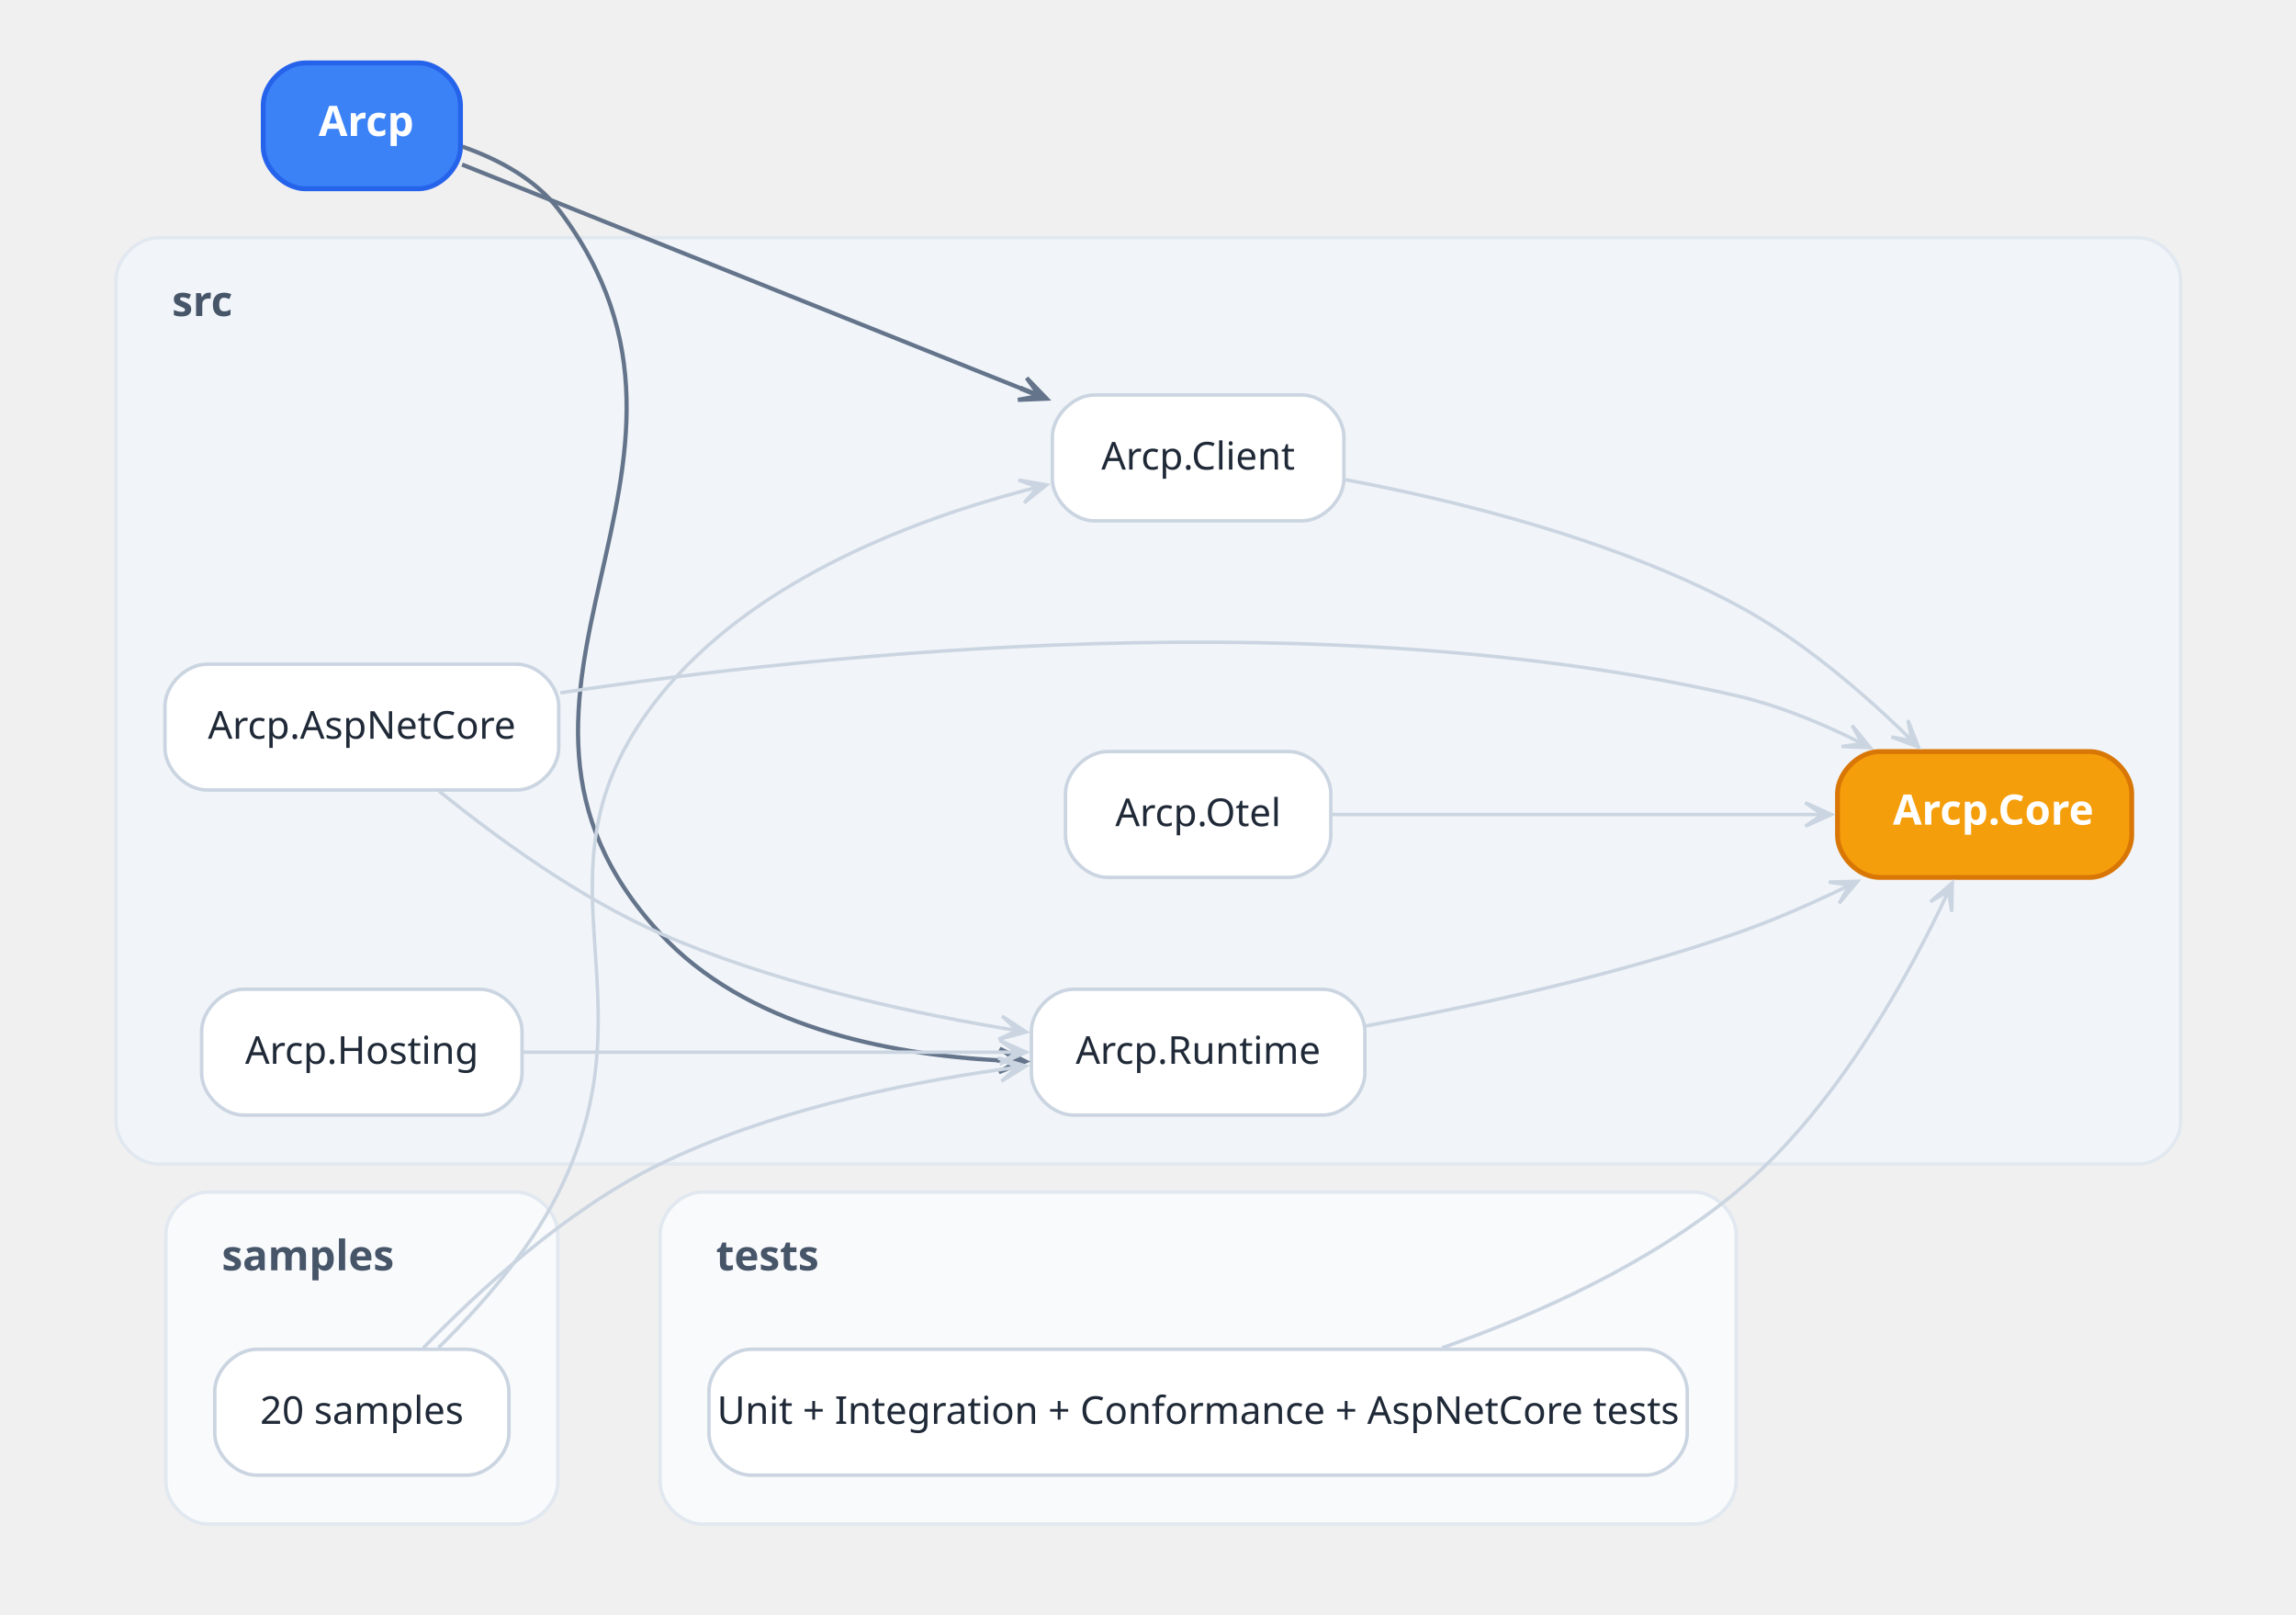
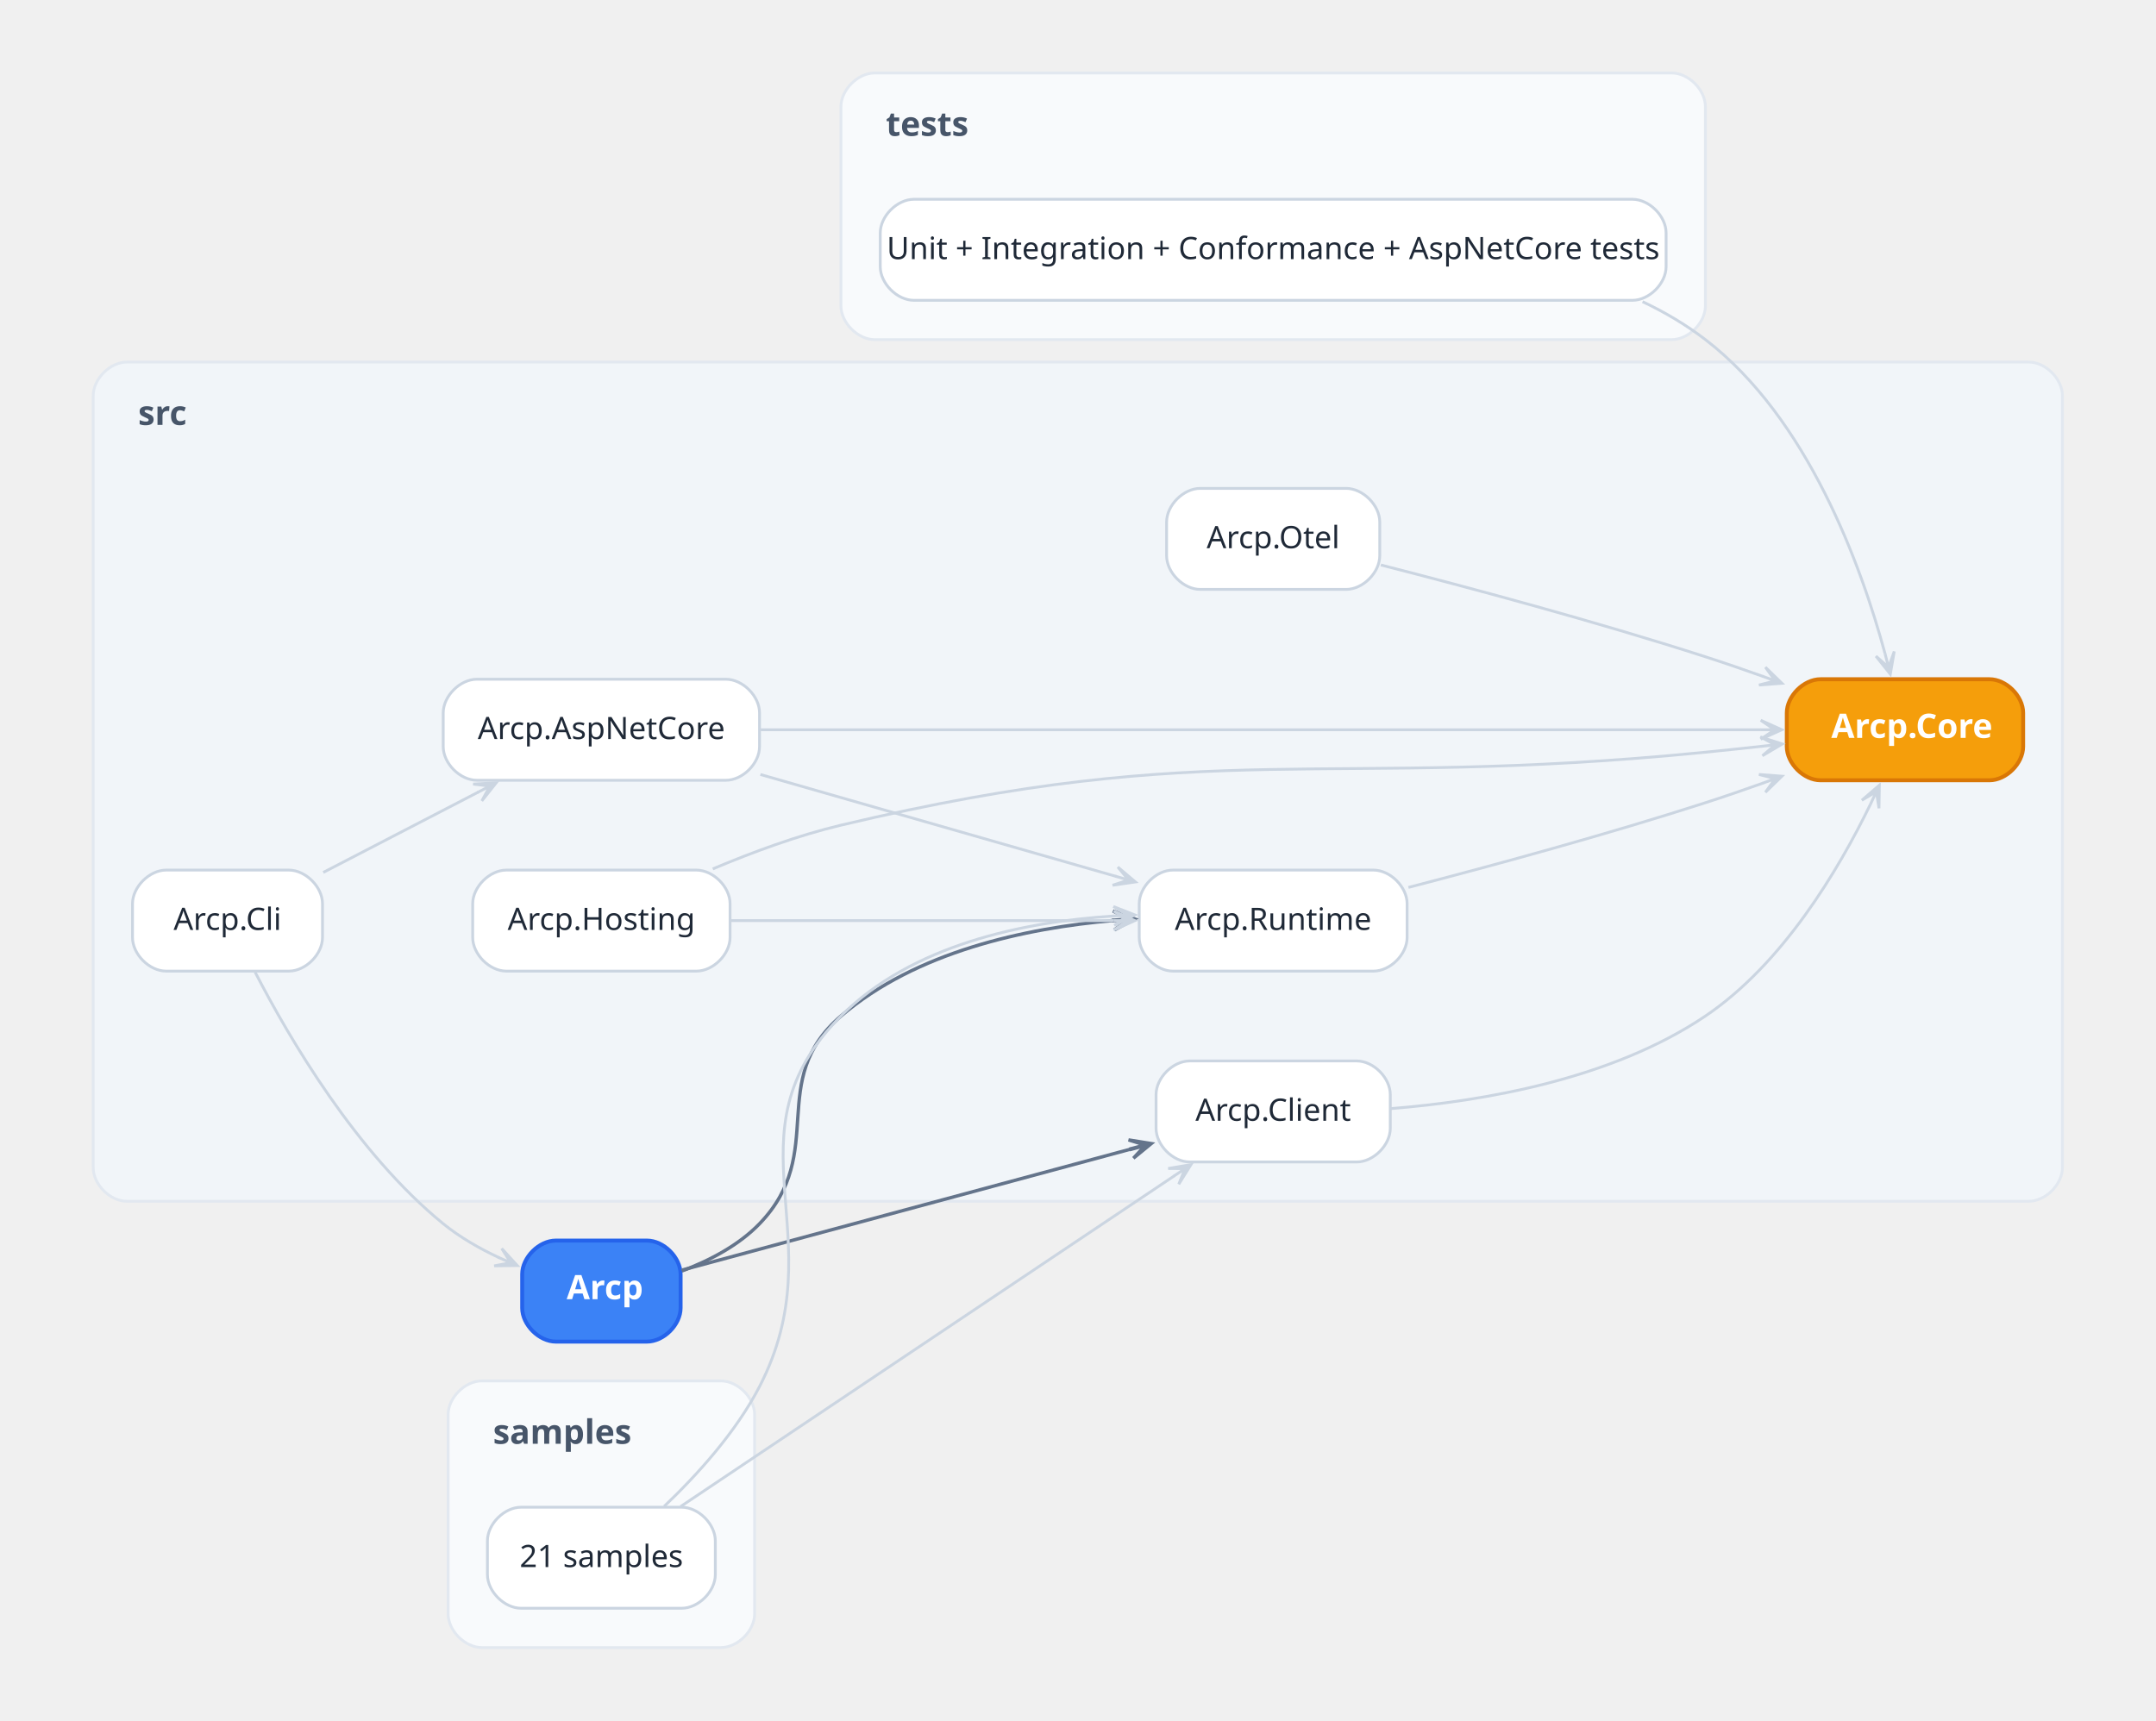
- <svg xmlns="http://www.w3.org/2000/svg" width="657pt" height="462pt" viewBox="0.00 0.00 657.00 462.00">
-   <g id="graph0" class="graph" transform="scale(1 1) rotate(0) translate(25.2 444)">
+ <svg xmlns="http://www.w3.org/2000/svg" width="768pt" height="613pt" viewBox="0.00 0.00 768.00 613.00">
+   <g id="graph0" class="graph" transform="scale(1 1) rotate(0) translate(25.2 595)">
    <g id="clust1" class="cluster">
-       <path fill="#f1f5f9" stroke="#e2e8f0" d="M20,-111C20,-111 586.79,-111 586.79,-111 592.79,-111 598.79,-117 598.79,-123 598.79,-123 598.79,-364 598.79,-364 598.79,-370 592.79,-376 586.79,-376 586.79,-376 20,-376 20,-376 14,-376 8,-370 8,-364 8,-364 8,-123 8,-123 8,-117 14,-111 20,-111" />
-       <text xml:space="preserve" text-anchor="start" x="24" y="-353.6" font-family="TT Commons Pro Trial" font-weight="bold" font-size="12.00" fill="#475569">src</text>
+       <path fill="#f1f5f9" stroke="#e2e8f0" d="M20,-167C20,-167 697.47,-167 697.47,-167 703.47,-167 709.47,-173 709.47,-179 709.47,-179 709.47,-454 709.47,-454 709.47,-460 703.47,-466 697.47,-466 697.47,-466 20,-466 20,-466 14,-466 8,-460 8,-454 8,-454 8,-179 8,-179 8,-173 14,-167 20,-167" />
+       <text xml:space="preserve" text-anchor="start" x="24" y="-443.6" font-family="TT Commons Pro Trial" font-weight="bold" font-size="12.00" fill="#475569">src</text>
    </g>
    <g id="clust2" class="cluster">
-       <path fill="#f8fafc" stroke="#e2e8f0" d="M34.25,-8C34.25,-8 122.43,-8 122.43,-8 128.43,-8 134.43,-14 134.43,-20 134.43,-20 134.43,-91 134.43,-91 134.43,-97 128.43,-103 122.43,-103 122.43,-103 34.25,-103 34.25,-103 28.25,-103 22.25,-97 22.25,-91 22.25,-91 22.25,-20 22.25,-20 22.25,-14 28.25,-8 34.25,-8" />
-       <text xml:space="preserve" text-anchor="start" x="38.25" y="-80.6" font-family="TT Commons Pro Trial" font-weight="bold" font-size="12.00" fill="#475569">samples</text>
+       <path fill="#f8fafc" stroke="#e2e8f0" d="M146.43,-8C146.43,-8 231.61,-8 231.61,-8 237.61,-8 243.61,-14 243.61,-20 243.61,-20 243.61,-91 243.61,-91 243.61,-97 237.61,-103 231.61,-103 231.61,-103 146.43,-103 146.43,-103 140.43,-103 134.43,-97 134.43,-91 134.43,-91 134.43,-20 134.43,-20 134.43,-14 140.43,-8 146.43,-8" />
+       <text xml:space="preserve" text-anchor="start" x="150.43" y="-80.6" font-family="TT Commons Pro Trial" font-weight="bold" font-size="12.00" fill="#475569">samples</text>
    </g>
    <g id="clust3" class="cluster">
-       <path fill="#f8fafc" stroke="#e2e8f0" d="M175.68,-8C175.68,-8 459.61,-8 459.61,-8 465.61,-8 471.61,-14 471.61,-20 471.61,-20 471.61,-91 471.61,-91 471.61,-97 465.61,-103 459.61,-103 459.61,-103 175.68,-103 175.68,-103 169.68,-103 163.68,-97 163.68,-91 163.68,-91 163.68,-20 163.68,-20 163.68,-14 169.68,-8 175.68,-8" />
-       <text xml:space="preserve" text-anchor="start" x="179.68" y="-80.6" font-family="TT Commons Pro Trial" font-weight="bold" font-size="12.00" fill="#475569">tests</text>
+       <path fill="#f8fafc" stroke="#e2e8f0" d="M286.36,-474C286.36,-474 570.29,-474 570.29,-474 576.29,-474 582.29,-480 582.29,-486 582.29,-486 582.29,-557 582.29,-557 582.29,-563 576.29,-569 570.29,-569 570.29,-569 286.36,-569 286.36,-569 280.36,-569 274.36,-563 274.36,-557 274.36,-557 274.36,-486 274.36,-486 274.36,-480 280.36,-474 286.36,-474" />
+       <text xml:space="preserve" text-anchor="start" x="290.36" y="-546.6" font-family="TT Commons Pro Trial" font-weight="bold" font-size="12.00" fill="#475569">tests</text>
    </g>
    <g id="node1" class="node">
-       <path fill="#3b82f6" stroke="#2563eb" stroke-width="1.4" d="M94.56,-426C94.56,-426 62.13,-426 62.13,-426 56.13,-426 50.13,-420 50.13,-414 50.13,-414 50.13,-402 50.13,-402 50.13,-396 56.13,-390 62.13,-390 62.13,-390 94.56,-390 94.56,-390 100.56,-390 106.56,-396 106.56,-402 106.56,-402 106.56,-414 106.56,-414 106.56,-420 100.56,-426 94.56,-426" />
-       <text xml:space="preserve" text-anchor="start" x="65.97" y="-405.1" font-family="TT Commons Pro Trial" font-weight="bold" font-size="12.00" fill="white">Arcp</text>
+       <path fill="#3b82f6" stroke="#2563eb" stroke-width="1.4" d="M205.24,-153C205.24,-153 172.81,-153 172.81,-153 166.81,-153 160.81,-147 160.81,-141 160.81,-141 160.81,-129 160.81,-129 160.81,-123 166.81,-117 172.81,-117 172.81,-117 205.24,-117 205.24,-117 211.24,-117 217.24,-123 217.24,-129 217.24,-129 217.24,-141 217.24,-141 217.24,-147 211.24,-153 205.24,-153" />
+       <text xml:space="preserve" text-anchor="start" x="176.65" y="-132.1" font-family="TT Commons Pro Trial" font-weight="bold" font-size="12.00" fill="white">Arcp</text>
    </g>
    <g id="node3" class="node">
-       <path fill="white" stroke="#cbd5e1" d="M347.36,-331C347.36,-331 287.93,-331 287.93,-331 281.93,-331 275.93,-325 275.93,-319 275.93,-319 275.93,-307 275.93,-307 275.93,-301 281.93,-295 287.93,-295 287.93,-295 347.36,-295 347.36,-295 353.36,-295 359.36,-301 359.36,-307 359.36,-307 359.36,-319 359.36,-319 359.36,-325 353.36,-331 347.36,-331" />
-       <text xml:space="preserve" text-anchor="middle" x="317.65" y="-309.68" font-family="TT Commons Pro Trial" font-size="11.00" fill="#1f2937">Arcp.Client</text>
+       <path fill="white" stroke="#cbd5e1" d="M458.04,-217C458.04,-217 398.61,-217 398.61,-217 392.61,-217 386.61,-211 386.61,-205 386.61,-205 386.61,-193 386.61,-193 386.61,-187 392.61,-181 398.61,-181 398.61,-181 458.04,-181 458.04,-181 464.04,-181 470.04,-187 470.04,-193 470.04,-193 470.04,-205 470.04,-205 470.04,-211 464.04,-217 458.04,-217" />
+       <text xml:space="preserve" text-anchor="middle" x="428.33" y="-195.68" font-family="TT Commons Pro Trial" font-size="11.00" fill="#1f2937">Arcp.Client</text>
    </g>
    <g id="edge1" class="edge">
-       <path fill="none" stroke="#64748b" stroke-width="1.2" d="M107.03,-396.92C146.32,-381.19 218.89,-352.14 267.46,-332.69" />
-       <polygon fill="#64748b" stroke="#64748b" stroke-width="1.2" points="274.29,-329.96 268.58,-335.88 272.2,-330.9 267.36,-332.84 267.32,-332.74 267.29,-332.65 272.13,-330.71 266.07,-329.61 274.29,-329.96" />
+       <path fill="none" stroke="#64748b" stroke-width="1.2" d="M217.71,-142.47C256.92,-153.04 329.27,-172.55 377.84,-185.66" />
+       <polygon fill="#64748b" stroke="#64748b" stroke-width="1.2" points="384.91,-187.56 376.79,-188.87 382.68,-187.06 377.64,-185.71 377.67,-185.61 377.7,-185.51 382.73,-186.87 378.55,-182.35 384.91,-187.56" />
    </g>
    <g id="node4" class="node">
-       <path fill="white" stroke="#cbd5e1" d="M353.36,-161C353.36,-161 281.93,-161 281.93,-161 275.93,-161 269.93,-155 269.93,-149 269.93,-149 269.93,-137 269.93,-137 269.93,-131 275.93,-125 281.93,-125 281.93,-125 353.36,-125 353.36,-125 359.36,-125 365.36,-131 365.36,-137 365.36,-137 365.36,-149 365.36,-149 365.36,-155 359.36,-161 353.36,-161" />
-       <text xml:space="preserve" text-anchor="middle" x="317.65" y="-139.68" font-family="TT Commons Pro Trial" font-size="11.00" fill="#1f2937">Arcp.Runtime</text>
+       <path fill="white" stroke="#cbd5e1" d="M464.04,-285C464.04,-285 392.61,-285 392.61,-285 386.61,-285 380.61,-279 380.61,-273 380.61,-273 380.61,-261 380.61,-261 380.61,-255 386.61,-249 392.61,-249 392.61,-249 464.04,-249 464.04,-249 470.04,-249 476.04,-255 476.04,-261 476.04,-261 476.04,-273 476.04,-273 476.04,-279 470.04,-285 464.04,-285" />
+       <text xml:space="preserve" text-anchor="middle" x="428.33" y="-263.68" font-family="TT Commons Pro Trial" font-size="11.00" fill="#1f2937">Arcp.Runtime</text>
    </g>
    <g id="edge2" class="edge">
-       <path fill="none" stroke="#64748b" stroke-width="1.2" d="M107.15,-402.04C117.32,-398.47 127.96,-392.83 134.68,-384 190.93,-310.07 100.65,-245.25 163.68,-177 188.08,-150.58 228.06,-142.38 261.03,-140.63" />
-       <polygon fill="#64748b" stroke="#64748b" stroke-width="1.2" points="268.23,-140.36 260.86,-144.01 265.95,-140.54 260.74,-140.74 260.73,-140.64 260.73,-140.54 265.94,-140.34 260.61,-137.27 268.23,-140.36" />
+       <path fill="none" stroke="#64748b" stroke-width="1.2" d="M217.67,-142.15C227.45,-145.84 237.87,-151.24 245.36,-159 269.89,-184.42 247.53,-210.03 274.36,-233 301.09,-255.88 339.86,-264.32 371.67,-267.07" />
+       <polygon fill="#64748b" stroke="#64748b" stroke-width="1.2" points="378.99,-267.6 371.27,-270.43 376.7,-267.53 371.5,-267.16 371.51,-267.06 371.52,-266.96 376.71,-267.33 371.75,-263.69 378.99,-267.6" />
    </g>
    <g id="node2" class="node">
-       <path fill="#f59e0b" stroke="#d97706" stroke-width="1.4" d="M572.79,-229C572.79,-229 512.61,-229 512.61,-229 506.61,-229 500.61,-223 500.61,-217 500.61,-217 500.61,-205 500.61,-205 500.61,-199 506.61,-193 512.61,-193 512.61,-193 572.79,-193 572.79,-193 578.79,-193 584.79,-199 584.79,-205 584.79,-205 584.79,-217 584.79,-217 584.79,-223 578.79,-229 572.79,-229" />
-       <text xml:space="preserve" text-anchor="start" x="516.45" y="-208.1" font-family="TT Commons Pro Trial" font-weight="bold" font-size="12.00" fill="white">Arcp.Core</text>
+       <path fill="#f59e0b" stroke="#d97706" stroke-width="1.4" d="M683.47,-353C683.47,-353 623.29,-353 623.29,-353 617.29,-353 611.29,-347 611.29,-341 611.29,-341 611.29,-329 611.29,-329 611.29,-323 617.29,-317 623.29,-317 623.29,-317 683.47,-317 683.47,-317 689.47,-317 695.47,-323 695.47,-329 695.47,-329 695.47,-341 695.47,-341 695.47,-347 689.47,-353 683.47,-353" />
+       <text xml:space="preserve" text-anchor="start" x="627.13" y="-332.1" font-family="TT Commons Pro Trial" font-weight="bold" font-size="12.00" fill="white">Arcp.Core</text>
    </g>
    <g id="edge3" class="edge">
-       <path fill="none" stroke="#cbd5e1" d="M359.76,-306.78C391.64,-300.79 436.22,-289.79 471.61,-271 489,-261.77 505.84,-247.58 518.66,-235.31" />
-       <polygon fill="#cbd5e1" stroke="#cbd5e1" points="523.74,-230.33 520.75,-237.99 521.94,-232.1 518.39,-235.58 518.39,-235.58 518.39,-235.58 521.94,-232.1 516.02,-233.17 523.74,-230.33" />
+       <path fill="none" stroke="#cbd5e1" d="M470.21,-200.02C503.01,-202.63 548.92,-210.47 582.29,-233 609.85,-251.6 629.7,-284.99 641.09,-308.49" />
+       <polygon fill="#cbd5e1" stroke="#cbd5e1" points="644.25,-315.24 638.02,-309.88 643.18,-312.95 641.08,-308.45 641.08,-308.45 641.08,-308.45 643.18,-312.95 644.13,-307.02 644.25,-315.24" />
    </g>
    <g id="edge4" class="edge">
-       <path fill="none" stroke="#cbd5e1" d="M365.62,-150.51C396.29,-156.12 436.93,-164.92 471.61,-177 480.9,-180.23 490.56,-184.37 499.64,-188.64" />
-       <polygon fill="#cbd5e1" stroke="#cbd5e1" points="506.35,-191.88 498.12,-191.66 504.07,-190.78 499.59,-188.62 499.59,-188.62 499.59,-188.62 504.07,-190.78 501.06,-185.58 506.35,-191.88" />
+       <path fill="none" stroke="#cbd5e1" d="M476.5,-278.82C506.9,-286.71 547.16,-297.69 582.29,-309 588.95,-311.14 595.91,-313.54 602.75,-315.98" />
+       <polygon fill="#cbd5e1" stroke="#cbd5e1" points="609.56,-318.45 601.36,-319.07 607.18,-317.59 602.51,-315.89 602.51,-315.89 602.51,-315.89 607.18,-317.59 603.66,-312.72 609.56,-318.45" />
    </g>
    <g id="node5" class="node">
-       <path fill="white" stroke="#cbd5e1" d="M122.68,-254C122.68,-254 34,-254 34,-254 28,-254 22,-248 22,-242 22,-242 22,-230 22,-230 22,-224 28,-218 34,-218 34,-218 122.68,-218 122.68,-218 128.68,-218 134.68,-224 134.68,-230 134.68,-230 134.68,-242 134.68,-242 134.68,-248 128.68,-254 122.68,-254" />
-       <text xml:space="preserve" text-anchor="middle" x="78.34" y="-232.68" font-family="TT Commons Pro Trial" font-size="11.00" fill="#1f2937">Arcp.AspNetCore</text>
+       <path fill="white" stroke="#cbd5e1" d="M233.36,-353C233.36,-353 144.68,-353 144.68,-353 138.68,-353 132.68,-347 132.68,-341 132.68,-341 132.68,-329 132.68,-329 132.68,-323 138.68,-317 144.68,-317 144.68,-317 233.36,-317 233.36,-317 239.36,-317 245.36,-323 245.36,-329 245.36,-329 245.36,-341 245.36,-341 245.36,-347 239.36,-353 233.36,-353" />
+       <text xml:space="preserve" text-anchor="middle" x="189.02" y="-331.68" font-family="TT Commons Pro Trial" font-size="11.00" fill="#1f2937">Arcp.AspNetCore</text>
    </g>
    <g id="edge6" class="edge">
-       <path fill="none" stroke="#cbd5e1" d="M135.11,-245.8C211.96,-257.4 354.26,-271.96 471.61,-245 482.32,-242.54 493.3,-238.21 503.29,-233.46" />
-       <polygon fill="#cbd5e1" stroke="#cbd5e1" points="509.98,-230.12 504.77,-236.49 507.71,-231.25 503.27,-233.47 503.27,-233.47 503.27,-233.47 507.71,-231.25 501.76,-230.45 509.98,-230.12" />
+       <path fill="none" stroke="#cbd5e1" d="M245.79,-335C336.58,-335 514.95,-335 602.08,-335" />
+       <polygon fill="#cbd5e1" stroke="#cbd5e1" points="609.5,-335 602,-338.38 606.97,-335 602,-335 602,-335 602,-335 606.97,-335 602,-331.63 609.5,-335" />
    </g>
    <g id="edge5" class="edge">
-       <path fill="none" stroke="#cbd5e1" d="M100.46,-217.68C116.72,-204.5 140.29,-187.29 163.68,-177 194.5,-163.44 231.28,-155.04 261.05,-149.99" />
-       <polygon fill="#cbd5e1" stroke="#cbd5e1" points="268.44,-148.78 261.58,-153.32 265.94,-149.19 261.04,-149.99 261.04,-149.99 261.04,-149.99 265.94,-149.19 260.5,-146.66 268.44,-148.78" />
+       <path fill="none" stroke="#cbd5e1" d="M245.66,-319.06C283.9,-308.1 334.44,-293.62 372.5,-282.71" />
+       <polygon fill="#cbd5e1" stroke="#cbd5e1" points="379.26,-280.77 372.98,-286.08 376.82,-281.47 372.05,-282.84 372.05,-282.84 372.05,-282.84 376.82,-281.47 371.12,-279.6 379.26,-280.77" />
    </g>
    <g id="node6" class="node">
-       <path fill="white" stroke="#cbd5e1" d="M343.61,-229C343.61,-229 291.68,-229 291.68,-229 285.68,-229 279.68,-223 279.68,-217 279.68,-217 279.68,-205 279.68,-205 279.68,-199 285.68,-193 291.68,-193 291.68,-193 343.61,-193 343.61,-193 349.61,-193 355.61,-199 355.61,-205 355.61,-205 355.61,-217 355.61,-217 355.61,-223 349.61,-229 343.61,-229" />
-       <text xml:space="preserve" text-anchor="middle" x="317.65" y="-207.68" font-family="TT Commons Pro Trial" font-size="11.00" fill="#1f2937">Arcp.Otel</text>
+       <path fill="white" stroke="#cbd5e1" d="M454.29,-421C454.29,-421 402.36,-421 402.36,-421 396.36,-421 390.36,-415 390.36,-409 390.36,-409 390.36,-397 390.36,-397 390.36,-391 396.36,-385 402.36,-385 402.36,-385 454.29,-385 454.29,-385 460.29,-385 466.29,-391 466.29,-397 466.29,-397 466.29,-409 466.29,-409 466.29,-415 460.29,-421 454.29,-421" />
+       <text xml:space="preserve" text-anchor="middle" x="428.33" y="-399.68" font-family="TT Commons Pro Trial" font-size="11.00" fill="#1f2937">Arcp.Otel</text>
    </g>
    <g id="edge7" class="edge">
-       <path fill="none" stroke="#cbd5e1" d="M355.98,-211C393.15,-211 450.43,-211 491.55,-211" />
-       <polygon fill="#cbd5e1" stroke="#cbd5e1" points="498.85,-211 491.35,-214.38 496.32,-211 491.35,-211 491.35,-211 491.35,-211 496.32,-211 491.35,-207.63 498.85,-211" />
+       <path fill="none" stroke="#cbd5e1" d="M466.68,-393.71C497.82,-385.74 543.23,-373.58 582.29,-361 588.95,-358.86 595.91,-356.46 602.75,-354.02" />
+       <polygon fill="#cbd5e1" stroke="#cbd5e1" points="609.56,-351.55 603.66,-357.28 607.18,-352.41 602.51,-354.11 602.51,-354.11 602.51,-354.11 607.18,-352.41 601.36,-350.93 609.56,-351.55" />
    </g>
    <g id="node7" class="node">
-       <path fill="white" stroke="#cbd5e1" d="M112.18,-161C112.18,-161 44.5,-161 44.5,-161 38.5,-161 32.5,-155 32.5,-149 32.5,-149 32.5,-137 32.5,-137 32.5,-131 38.5,-125 44.5,-125 44.5,-125 112.18,-125 112.18,-125 118.18,-125 124.18,-131 124.18,-137 124.18,-137 124.18,-149 124.18,-149 124.18,-155 118.18,-161 112.18,-161" />
-       <text xml:space="preserve" text-anchor="middle" x="78.34" y="-139.68" font-family="TT Commons Pro Trial" font-size="11.00" fill="#1f2937">Arcp.Hosting</text>
+       <path fill="white" stroke="#cbd5e1" d="M222.86,-285C222.86,-285 155.18,-285 155.18,-285 149.18,-285 143.18,-279 143.18,-273 143.18,-273 143.18,-261 143.18,-261 143.18,-255 149.18,-249 155.18,-249 155.18,-249 222.86,-249 222.86,-249 228.86,-249 234.86,-255 234.86,-261 234.86,-261 234.86,-273 234.86,-273 234.86,-279 228.86,-285 222.86,-285" />
+       <text xml:space="preserve" text-anchor="middle" x="189.02" y="-263.68" font-family="TT Commons Pro Trial" font-size="11.00" fill="#1f2937">Arcp.Hosting</text>
+     </g>
+     <g id="edge9" class="edge">
+       <path fill="none" stroke="#cbd5e1" d="M228.7,-285.42C242.77,-291.36 259,-297.34 274.36,-301 407.97,-332.81 445.62,-313.43 582.29,-327 588.8,-327.65 595.65,-328.37 602.41,-329.11" />
+       <polygon fill="#cbd5e1" stroke="#cbd5e1" points="609.68,-329.93 601.85,-332.45 607.17,-329.64 602.23,-329.09 602.23,-329.09 602.23,-329.09 607.17,-329.64 602.6,-325.74 609.68,-329.93" />
    </g>
    <g id="edge8" class="edge">
-       <path fill="none" stroke="#cbd5e1" d="M124.53,-143C163.33,-143 219.39,-143 260.95,-143" />
-       <polygon fill="#cbd5e1" stroke="#cbd5e1" points="268.37,-143 260.87,-146.38 265.84,-143 260.87,-143 260.87,-143 260.87,-143 265.84,-143 260.87,-139.63 268.37,-143" />
+       <path fill="none" stroke="#cbd5e1" d="M235.21,-267C274.01,-267 330.07,-267 371.63,-267" />
+       <polygon fill="#cbd5e1" stroke="#cbd5e1" points="379.05,-267 371.55,-270.38 376.52,-267 371.55,-267 371.55,-267 371.55,-267 376.52,-267 371.55,-263.63 379.05,-267" />
    </g>
    <g id="node8" class="node">
-       <path fill="white" stroke="#cbd5e1" d="M108.43,-58C108.43,-58 48.25,-58 48.25,-58 42.25,-58 36.25,-52 36.25,-46 36.25,-46 36.25,-34 36.25,-34 36.25,-28 42.25,-22 48.25,-22 48.25,-22 108.43,-22 108.43,-22 114.43,-22 120.43,-28 120.43,-34 120.43,-34 120.43,-46 120.43,-46 120.43,-52 114.43,-58 108.43,-58" />
-       <text xml:space="preserve" text-anchor="middle" x="78.34" y="-36.67" font-family="TT Commons Pro Trial" font-size="11.00" fill="#1f2937">20 samples</text>
-     </g>
-     <g id="edge9" class="edge">
-       <path fill="none" stroke="#cbd5e1" d="M100.24,-58.44C112.12,-70.07 126.26,-86.05 134.68,-103 163.34,-160.69 123.33,-194.79 163.68,-245 189.38,-276.98 233.26,-294.37 267.45,-303.53" />
-       <polygon fill="#cbd5e1" stroke="#cbd5e1" points="274.29,-305.28 266.19,-306.7 271.83,-304.65 267.02,-303.43 267.02,-303.43 267.02,-303.43 271.83,-304.65 267.86,-300.16 274.29,-305.28" />
+       <path fill="white" stroke="#cbd5e1" d="M77.68,-285C77.68,-285 34,-285 34,-285 28,-285 22,-279 22,-273 22,-273 22,-261 22,-261 22,-255 28,-249 34,-249 34,-249 77.68,-249 77.68,-249 83.68,-249 89.68,-255 89.68,-261 89.68,-261 89.68,-273 89.68,-273 89.68,-279 83.68,-285 77.68,-285" />
+       <text xml:space="preserve" text-anchor="middle" x="55.84" y="-263.68" font-family="TT Commons Pro Trial" font-size="11.00" fill="#1f2937">Arcp.Cli</text>
    </g>
    <g id="edge10" class="edge">
-       <path fill="none" stroke="#cbd5e1" d="M95.91,-58.37C111.71,-74.73 137.01,-98.02 163.68,-111 194.12,-125.81 231.22,-133.79 261.26,-138.07" />
-       <polygon fill="#cbd5e1" stroke="#cbd5e1" points="268.33,-139.02 260.45,-141.37 265.82,-138.69 260.9,-138.02 260.9,-138.02 260.9,-138.02 265.82,-138.69 261.35,-134.68 268.33,-139.02" />
+       <path fill="none" stroke="#cbd5e1" d="M65.69,-248.61C77.85,-225.03 101.78,-184.19 132.68,-159 138.58,-154.19 145.59,-150.18 152.61,-146.89" />
+       <polygon fill="#cbd5e1" stroke="#cbd5e1" points="159.06,-144.1 153.52,-150.18 156.73,-145.11 152.17,-147.08 152.17,-147.08 152.17,-147.08 156.73,-145.11 150.83,-143.99 159.06,-144.1" />
+     </g>
+     <g id="edge11" class="edge">
+       <path fill="none" stroke="#cbd5e1" d="M89.94,-284.16C106.68,-292.83 127.19,-303.47 145.12,-312.76" />
+       <polygon fill="#cbd5e1" stroke="#cbd5e1" points="151.55,-316.09 143.34,-315.64 149.3,-314.93 144.89,-312.64 144.89,-312.64 144.89,-312.64 149.3,-314.93 146.44,-309.65 151.55,-316.09" />
    </g>
    <g id="node9" class="node">
-       <path fill="white" stroke="#cbd5e1" d="M445.61,-58C445.61,-58 189.68,-58 189.68,-58 183.68,-58 177.68,-52 177.68,-46 177.68,-46 177.68,-34 177.68,-34 177.68,-28 183.68,-22 189.68,-22 189.68,-22 445.61,-22 445.61,-22 451.61,-22 457.61,-28 457.61,-34 457.61,-34 457.61,-46 457.61,-46 457.61,-52 451.61,-58 445.61,-58" />
-       <text xml:space="preserve" text-anchor="middle" x="317.65" y="-36.67" font-family="TT Commons Pro Trial" font-size="11.00" fill="#1f2937">Unit + Integration + Conformance + AspNetCore tests</text>
+       <path fill="white" stroke="#cbd5e1" d="M217.61,-58C217.61,-58 160.43,-58 160.43,-58 154.43,-58 148.43,-52 148.43,-46 148.43,-46 148.43,-34 148.43,-34 148.43,-28 154.43,-22 160.43,-22 160.43,-22 217.61,-22 217.61,-22 223.61,-22 229.61,-28 229.61,-34 229.61,-34 229.61,-46 229.61,-46 229.61,-52 223.61,-58 217.61,-58" />
+       <text xml:space="preserve" text-anchor="middle" x="189.02" y="-36.67" font-family="TT Commons Pro Trial" font-size="11.00" fill="#1f2937">21 samples</text>
    </g>
-     <g id="edge11" class="edge">
-       <path fill="none" stroke="#cbd5e1" d="M387.44,-58.41C415.64,-68.35 447.3,-82.82 471.61,-103 498.49,-125.32 518.68,-160.65 530.33,-184.78" />
-       <polygon fill="#cbd5e1" stroke="#cbd5e1" points="533.43,-191.4 527.19,-186.04 532.35,-189.11 530.24,-184.61 530.24,-184.61 530.24,-184.61 532.35,-189.11 533.3,-183.18 533.43,-191.4" />
+     <g id="edge12" class="edge">
+       <path fill="none" stroke="#cbd5e1" d="M217.24,-58.24C260.67,-87.33 345.55,-144.21 393.05,-176.03" />
+       <polygon fill="#cbd5e1" stroke="#cbd5e1" points="399.04,-180.05 390.93,-178.68 396.94,-178.64 392.81,-175.88 392.81,-175.88 392.81,-175.88 396.94,-178.64 394.69,-173.07 399.04,-180.05" />
+     </g>
+     <g id="edge13" class="edge">
+       <path fill="none" stroke="#cbd5e1" d="M211.39,-58.3C223.13,-69.49 236.96,-84.74 245.36,-101 272.91,-154.37 231.94,-190.47 274.36,-233 299.58,-258.28 339.16,-266.58 371.73,-268.66" />
+       <polygon fill="#cbd5e1" stroke="#cbd5e1" points="379.07,-269.01 371.41,-272.02 376.54,-268.89 371.58,-268.65 371.58,-268.65 371.58,-268.65 376.54,-268.89 371.74,-265.28 379.07,-269.01" />
+     </g>
+     <g id="node10" class="node">
+       <path fill="white" stroke="#cbd5e1" d="M556.29,-524C556.29,-524 300.36,-524 300.36,-524 294.36,-524 288.36,-518 288.36,-512 288.36,-512 288.36,-500 288.36,-500 288.36,-494 294.36,-488 300.36,-488 300.36,-488 556.29,-488 556.29,-488 562.29,-488 568.29,-494 568.29,-500 568.29,-500 568.29,-512 568.29,-512 568.29,-518 562.29,-524 556.29,-524" />
+       <text xml:space="preserve" text-anchor="middle" x="428.33" y="-502.68" font-family="TT Commons Pro Trial" font-size="11.00" fill="#1f2937">Unit + Integration + Conformance + AspNetCore tests</text>
+     </g>
+     <g id="edge14" class="edge">
+       <path fill="none" stroke="#cbd5e1" d="M559.9,-487.52C567.85,-483.76 575.4,-479.29 582.29,-474 618.73,-446.01 637.68,-393.89 646.3,-362.04" />
+       <polygon fill="#cbd5e1" stroke="#cbd5e1" points="648.16,-354.81 649.56,-362.91 647.53,-357.26 646.29,-362.07 646.29,-362.07 646.29,-362.07 647.53,-357.26 643.03,-361.23 648.16,-354.81" />
    </g>
  </g>
</svg>
